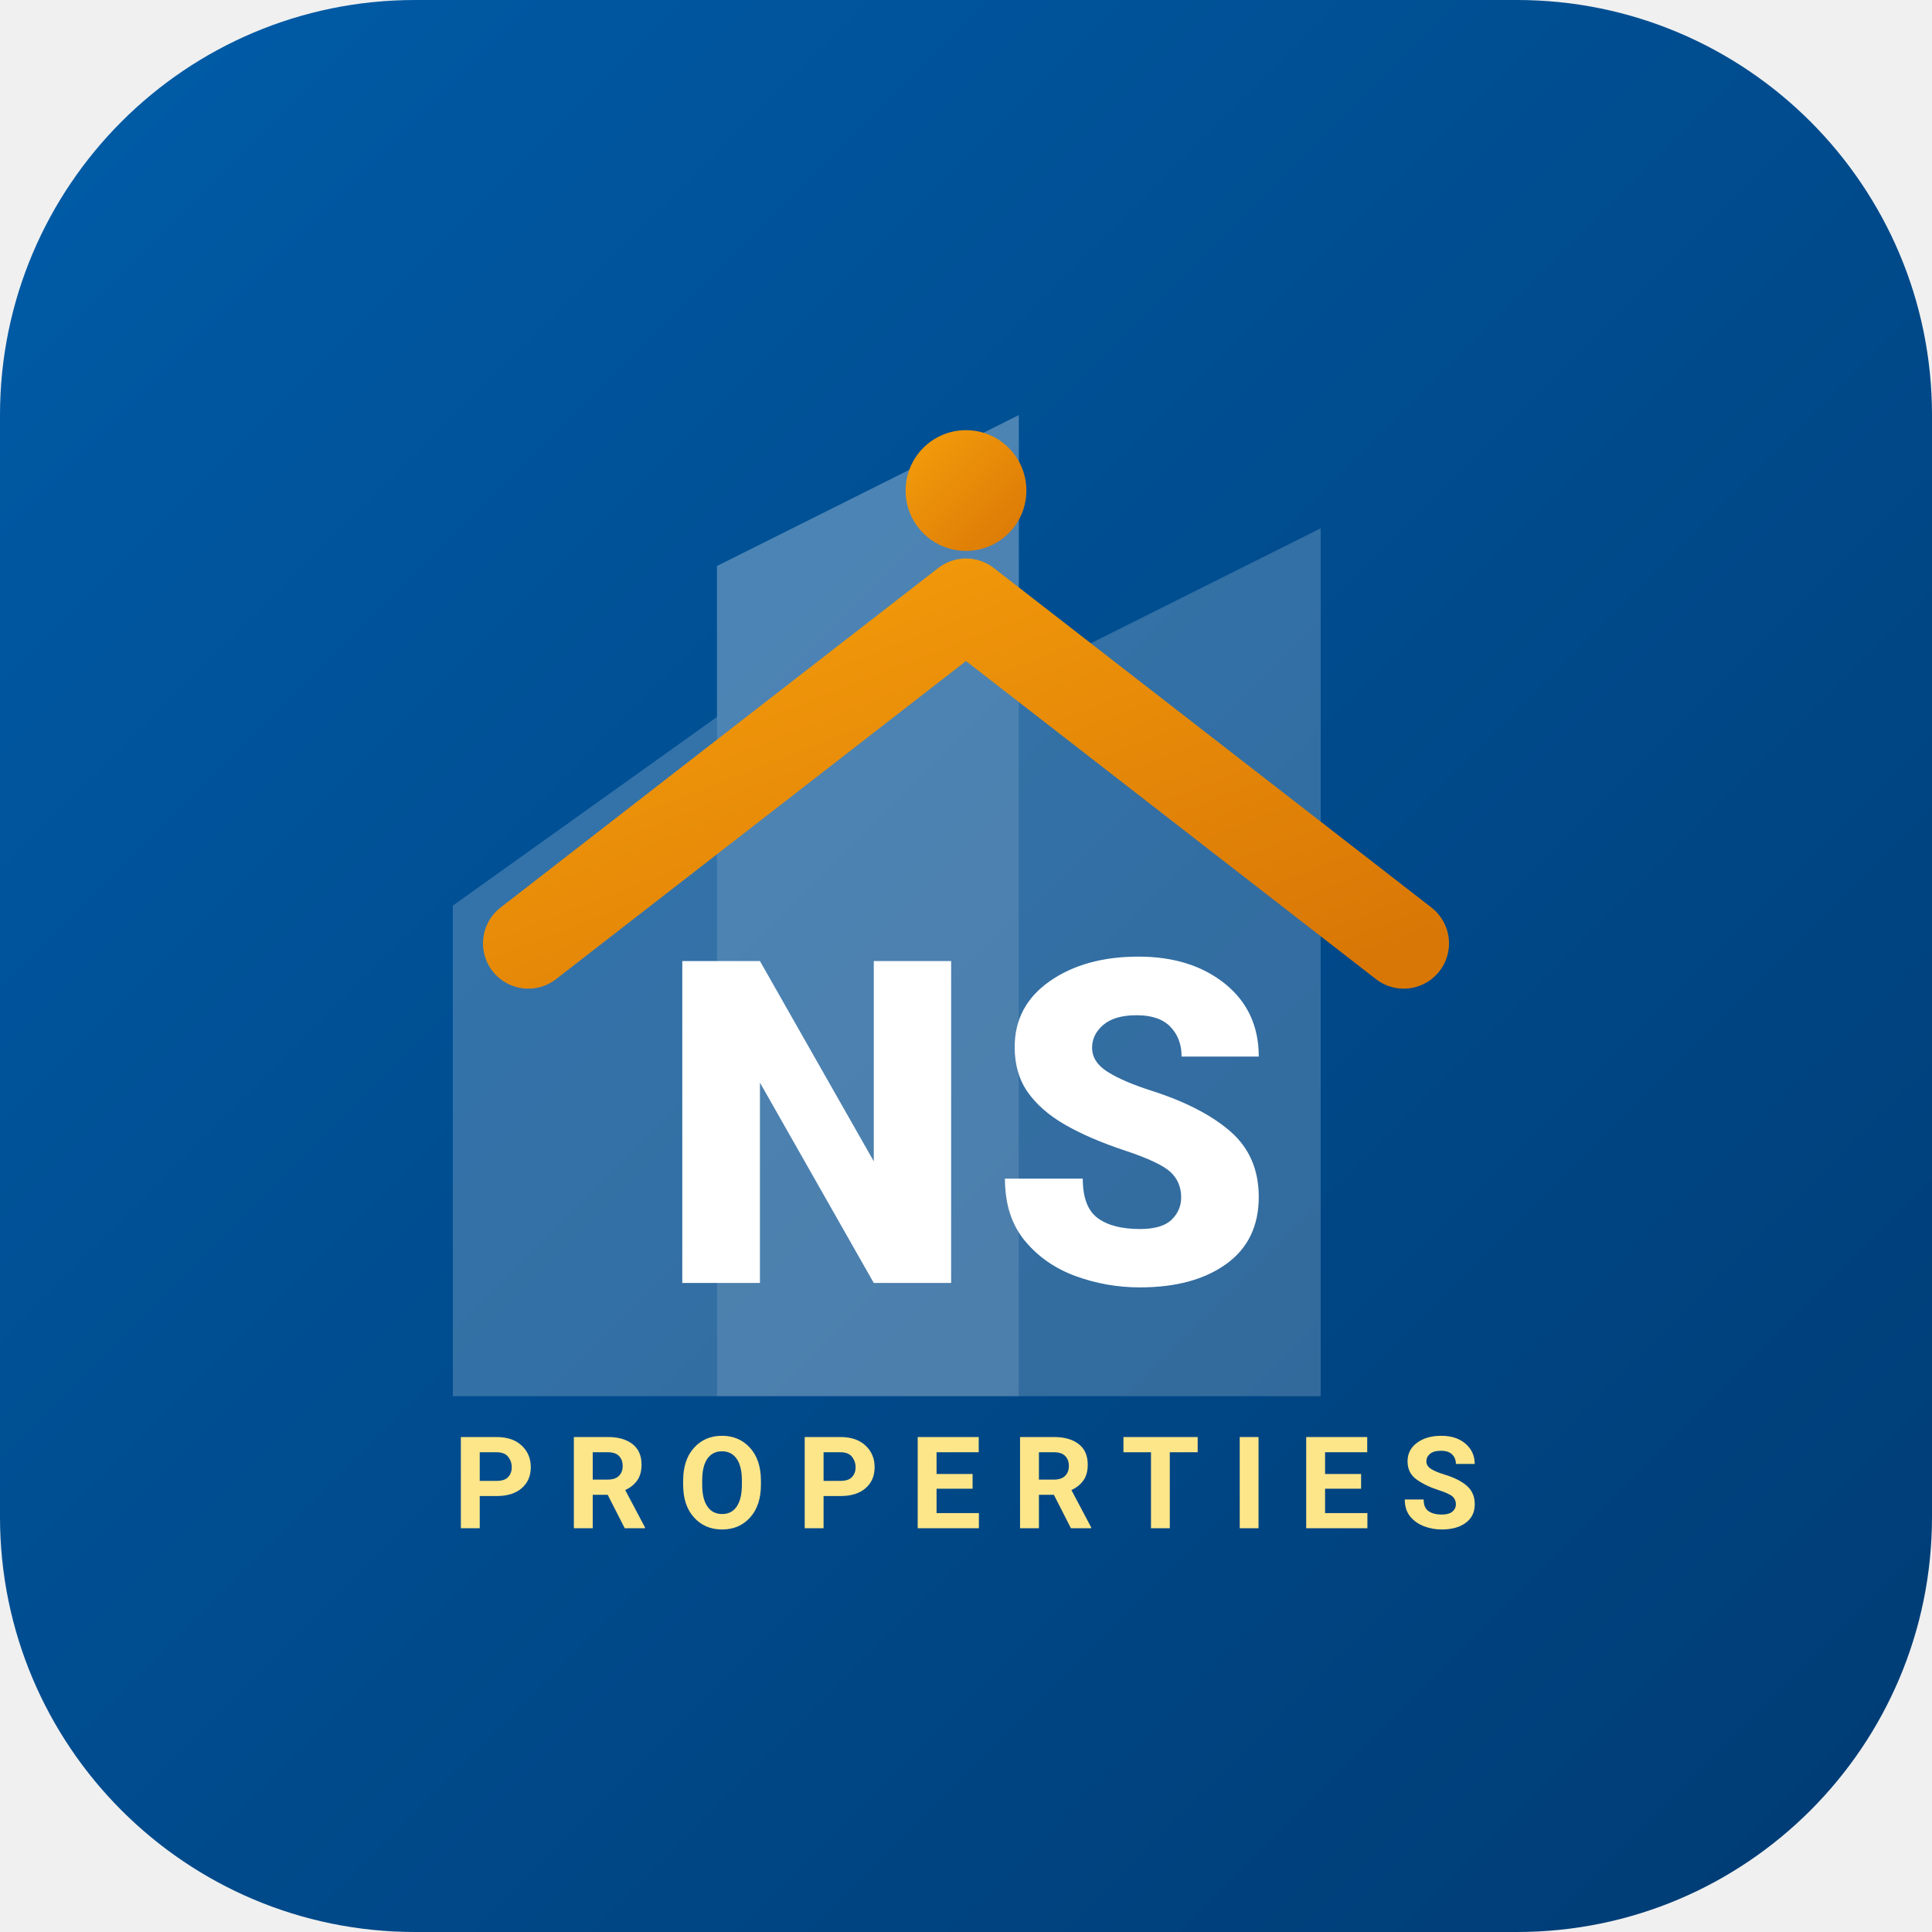
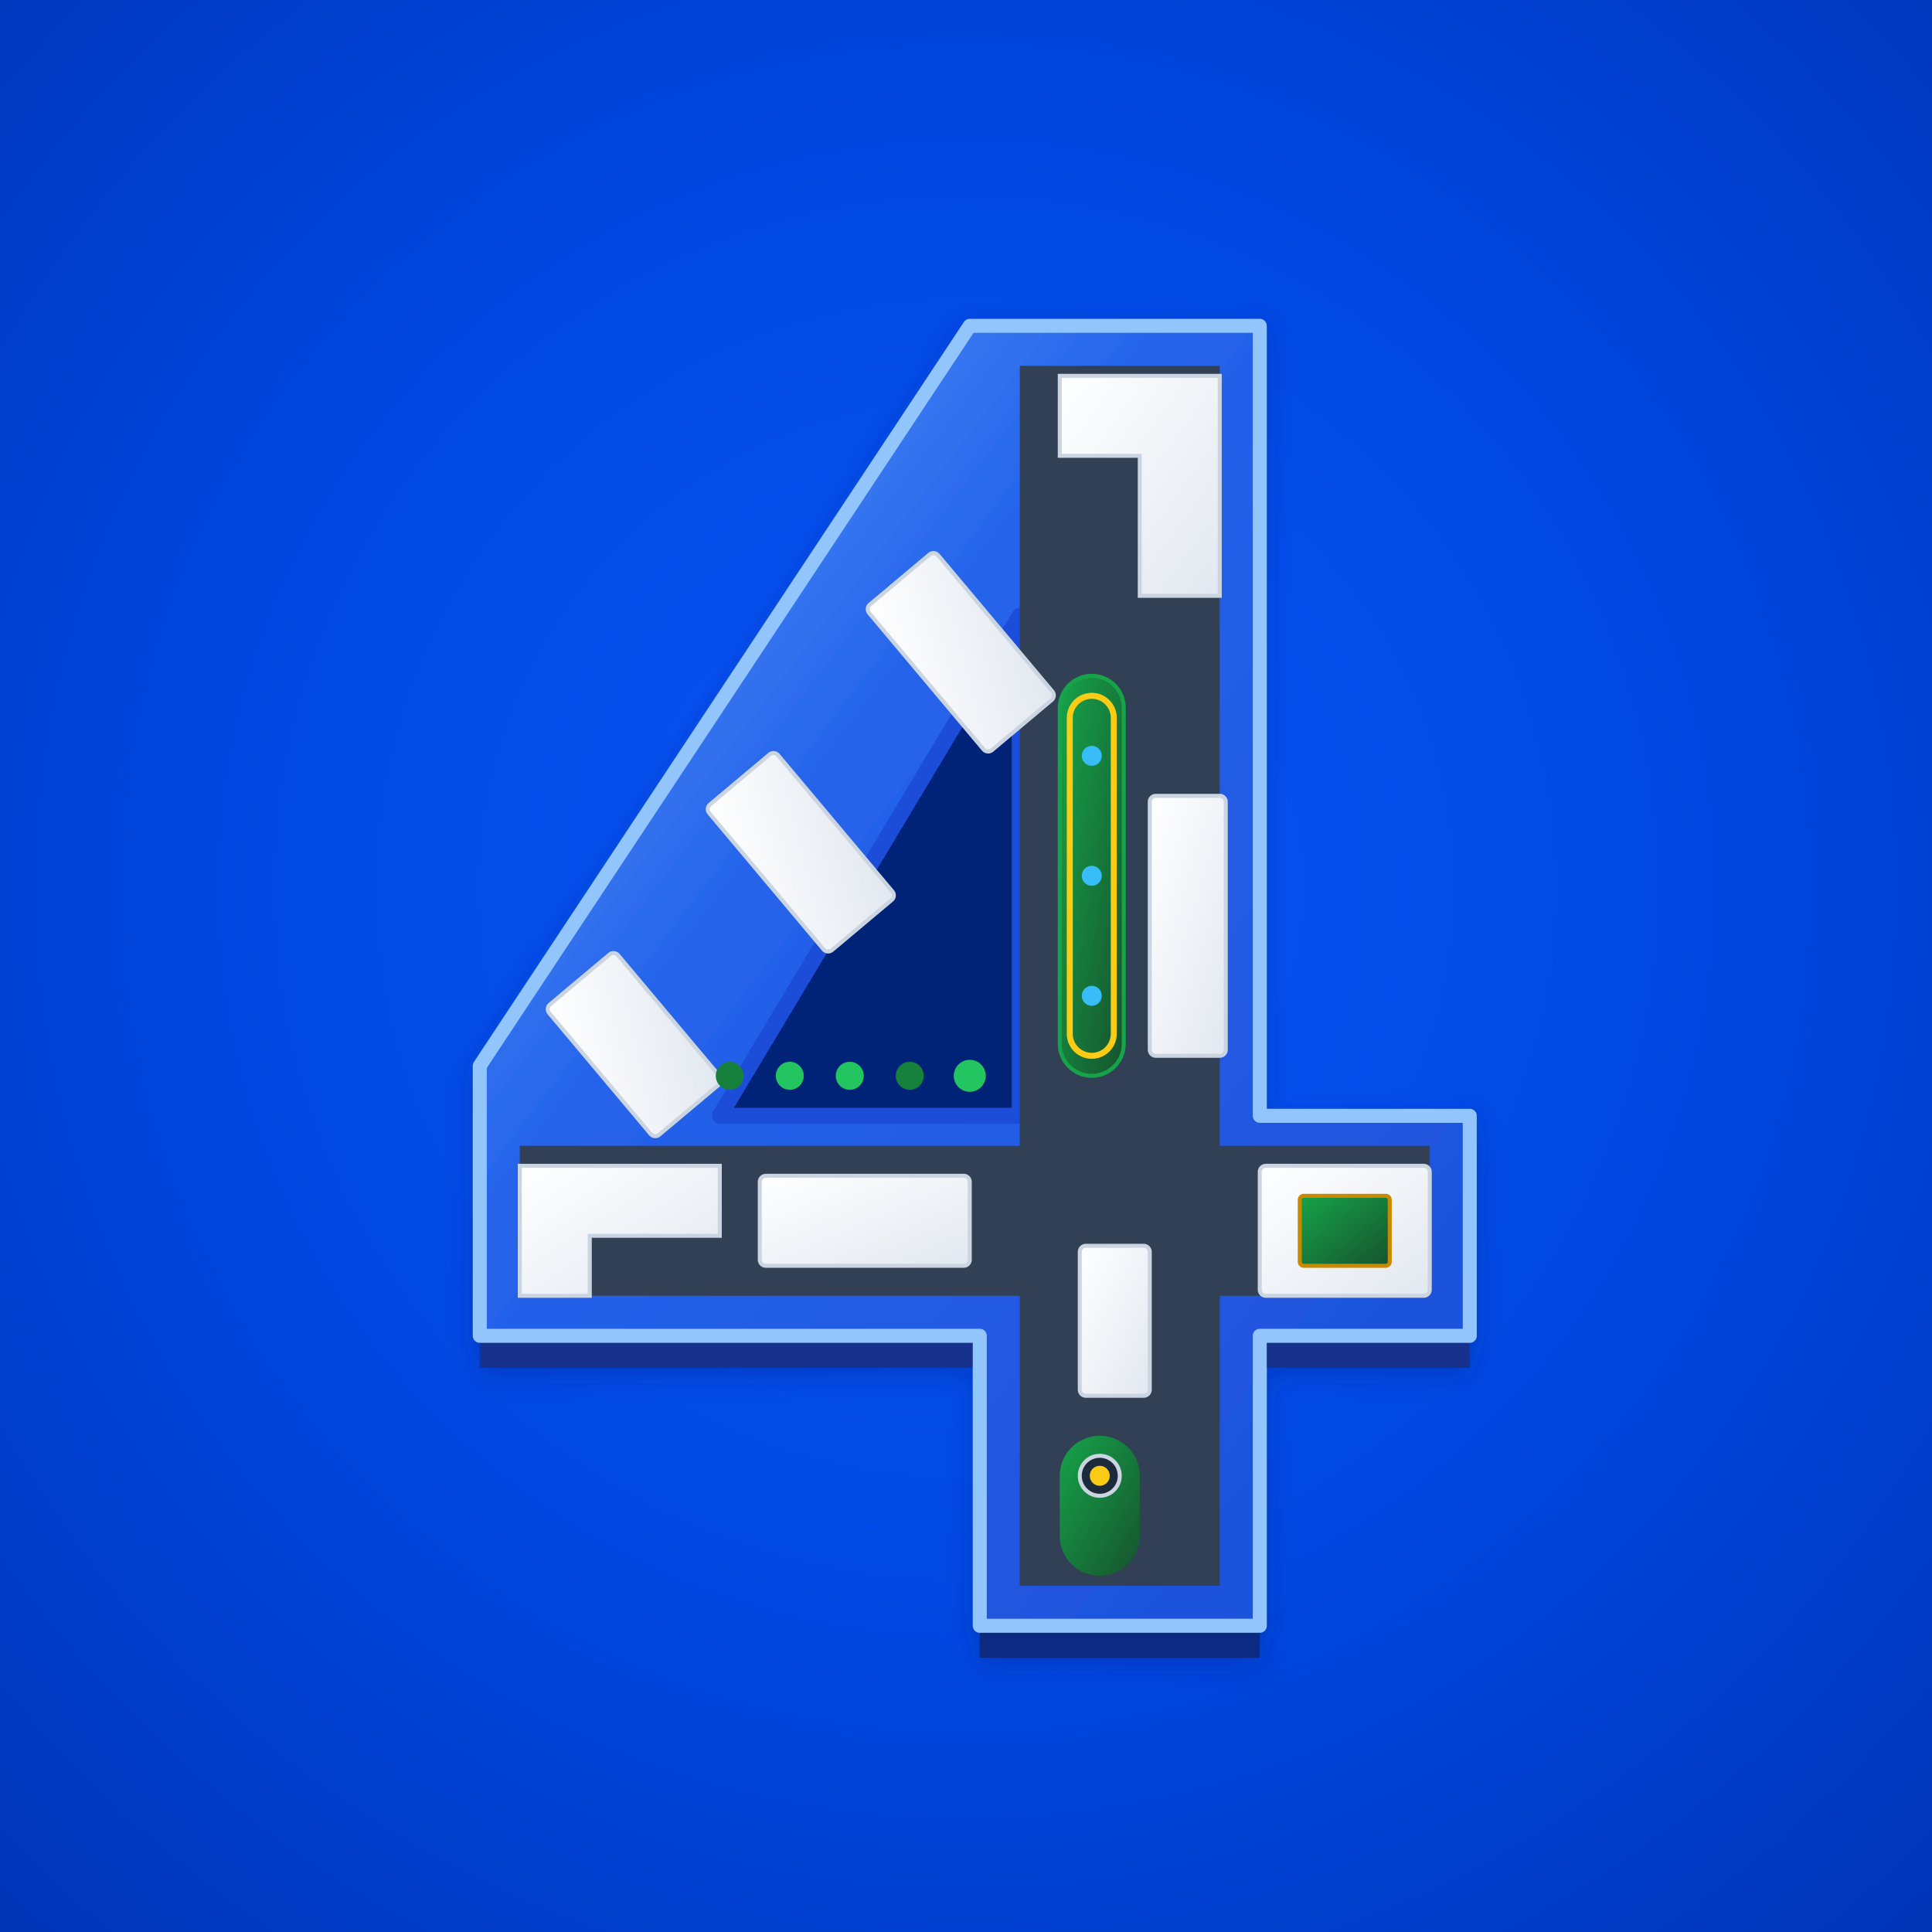
<svg xmlns="http://www.w3.org/2000/svg" viewBox="0 0 512 512" width="512" height="512">
  <defs>
-     <linearGradient id="nsGrad" x1="0%" y1="0%" x2="100%" y2="100%">
-       <stop offset="0%" stop-color="#005CA8" />
-       <stop offset="100%" stop-color="#003B73" />
+     <radialGradient id="iconRoyalBg" cx="50%" cy="46%" r="72%">
+       <stop offset="0%" stop-color="#0856f6" />
+       <stop offset="55%" stop-color="#0047e0" />
+       <stop offset="100%" stop-color="#0035b8" />
+     </radialGradient>
+     <linearGradient id="iconFrameBlue" x1="0%" y1="0%" x2="100%" y2="100%">
+       <stop offset="0%" stop-color="#60a5fa" />
+       <stop offset="35%" stop-color="#2563eb" />
+       <stop offset="100%" stop-color="#1d4ed8" />
    </linearGradient>
-     <linearGradient id="goldGrad" x1="0%" y1="0%" x2="100%" y2="100%">
-       <stop offset="0%" stop-color="#F59E0B" />
-       <stop offset="100%" stop-color="#D97706" />
+     <linearGradient id="iconFrameWall" x1="0%" y1="0%" x2="0%" y2="100%">
+       <stop offset="0%" stop-color="#1e40af" />
+       <stop offset="100%" stop-color="#0f2b82" />
    </linearGradient>
+     <linearGradient id="iconBldgRoof" x1="0%" y1="0%" x2="100%" y2="100%">
+       <stop offset="0%" stop-color="#ffffff" />
+       <stop offset="100%" stop-color="#e2e8f0" />
+     </linearGradient>
+     <linearGradient id="iconGrass" x1="0%" y1="0%" x2="100%" y2="100%">
+       <stop offset="0%" stop-color="#16a34a" />
+       <stop offset="100%" stop-color="#14532d" />
+     </linearGradient>
+     <filter id="iconGlow" x="-10%" y="-10%" width="125%" height="125%">
+       <feDropShadow dx="0" dy="10" stdDeviation="14" flood-color="#001859" flood-opacity="0.8" />
+       <feDropShadow dx="0" dy="4" stdDeviation="6" flood-color="#002b99" flood-opacity="0.4" />
+     </filter>
  </defs>
-   <rect width="512" height="512" rx="110" fill="url(#nsGrad)" />
-   <path d="M120 370 V240 L190 190 V370 Z" fill="#ffffff" opacity="0.2" />
-   <path d="M190 370 V150 L270 110 V370 Z" fill="#ffffff" opacity="0.3" />
-   <path d="M270 370 V180 L350 140 V370 Z" fill="#ffffff" opacity="0.2" />
-   <path d="M140 250 L256 160 L372 250" stroke="url(#goldGrad)" stroke-width="24" stroke-linecap="round" stroke-linejoin="round" fill="none" />
-   <circle cx="256" cy="130" r="16" fill="url(#goldGrad)" />
-   <text x="256" y="340" font-family="-apple-system, BlinkMacSystemFont, 'Segoe UI', Roboto, sans-serif" font-size="120" font-weight="900" fill="#ffffff" text-anchor="middle" letter-spacing="4">NS</text>
-   <text x="256" y="405" font-family="-apple-system, BlinkMacSystemFont, 'Segoe UI', Roboto, sans-serif" font-size="34" font-weight="700" fill="#FDE68A" text-anchor="middle" letter-spacing="8">PROPERTIES</text>
+   <rect width="512" height="512" fill="url(#iconRoyalBg)" />
+   <g filter="url(#iconGlow)" transform="matrix(0.53 0 0 0.53 45 36)">
+     <path d="M 400 95 L 545 95 L 545 490 L 650 490 L 650 600 L 545 600 L 545 745 L 405 745 L 405 600 L 155 600 L 155 465 L 400 95 Z" fill="url(#iconFrameWall)" transform="translate(0, 16)" />
+     <path d="M 400 95 L 545 95 L 545 490 L 650 490 L 650 600 L 545 600 L 545 745 L 405 745 L 405 600 L 155 600 L 155 465 L 400 95 Z" fill="url(#iconFrameBlue)" stroke="#93c5fd" stroke-width="7" stroke-linejoin="round" />
+     <path d="M 425 240 L 425 490 L 275 490 Z" fill="#002277" stroke="#1d4ed8" stroke-width="8" stroke-linejoin="round" />
+     <rect x="425" y="115" width="100" height="610" fill="#334155" />
+     <rect x="175" y="505" width="455" height="75" fill="#334155" />
+     <path d="M 445 120 L 525 120 L 525 230 L 485 230 L 485 160 L 445 160 Z" fill="url(#iconBldgRoof)" stroke="#cbd5e1" stroke-width="2" />
+     <rect x="360" y="210" width="45" height="95" rx="3" fill="url(#iconBldgRoof)" stroke="#cbd5e1" stroke-width="2" transform="rotate(-40, 390, 240)" />
+     <rect x="280" y="310" width="45" height="95" rx="3" fill="url(#iconBldgRoof)" stroke="#cbd5e1" stroke-width="2" transform="rotate(-40, 310, 340)" />
+     <rect x="200" y="410" width="45" height="85" rx="3" fill="url(#iconBldgRoof)" stroke="#cbd5e1" stroke-width="2" transform="rotate(-40, 230, 440)" />
+     <rect x="490" y="330" width="38" height="130" rx="3" fill="url(#iconBldgRoof)" stroke="#cbd5e1" stroke-width="2" />
+     <path d="M 175 515 L 275 515 L 275 550 L 210 550 L 210 580 L 175 580 Z" fill="url(#iconBldgRoof)" stroke="#cbd5e1" stroke-width="2" />
+     <rect x="295" y="520" width="105" height="45" rx="3" fill="url(#iconBldgRoof)" stroke="#cbd5e1" stroke-width="2" />
+     <rect x="545" y="515" width="85" height="65" rx="3" fill="url(#iconBldgRoof)" stroke="#cbd5e1" stroke-width="2" />
+     <rect x="565" y="530" width="45" height="35" rx="2" fill="url(#iconGrass)" stroke="#ca8a04" stroke-width="2" />
+     <rect x="455" y="555" width="35" height="75" rx="3" fill="url(#iconBldgRoof)" stroke="#cbd5e1" stroke-width="2" />
+     <rect x="445" y="270" width="32" height="200" rx="16" fill="url(#iconGrass)" stroke="#16a34a" stroke-width="2" />
+     <rect x="450" y="280" width="22" height="180" rx="11" fill="none" stroke="#facc15" stroke-width="3" />
+     <circle cx="461" cy="310" r="5" fill="#38bdf8" />
+     <circle cx="461" cy="370" r="5" fill="#38bdf8" />
+     <circle cx="461" cy="430" r="5" fill="#38bdf8" />
+     <circle cx="340" cy="470" r="7" fill="#22c55e" />
+     <circle cx="370" cy="470" r="7" fill="#15803d" />
+     <circle cx="400" cy="470" r="8" fill="#22c55e" />
+     <circle cx="280" cy="470" r="7" fill="#15803d" />
+     <circle cx="310" cy="470" r="7" fill="#22c55e" />
+     <rect x="445" y="650" width="40" height="70" rx="20" fill="url(#iconGrass)" />
+     <circle cx="465" cy="670" r="10" fill="#1e293b" stroke="#cbd5e1" stroke-width="2" />
+     <circle cx="465" cy="670" r="5" fill="#facc15" />
+   </g>
</svg>
